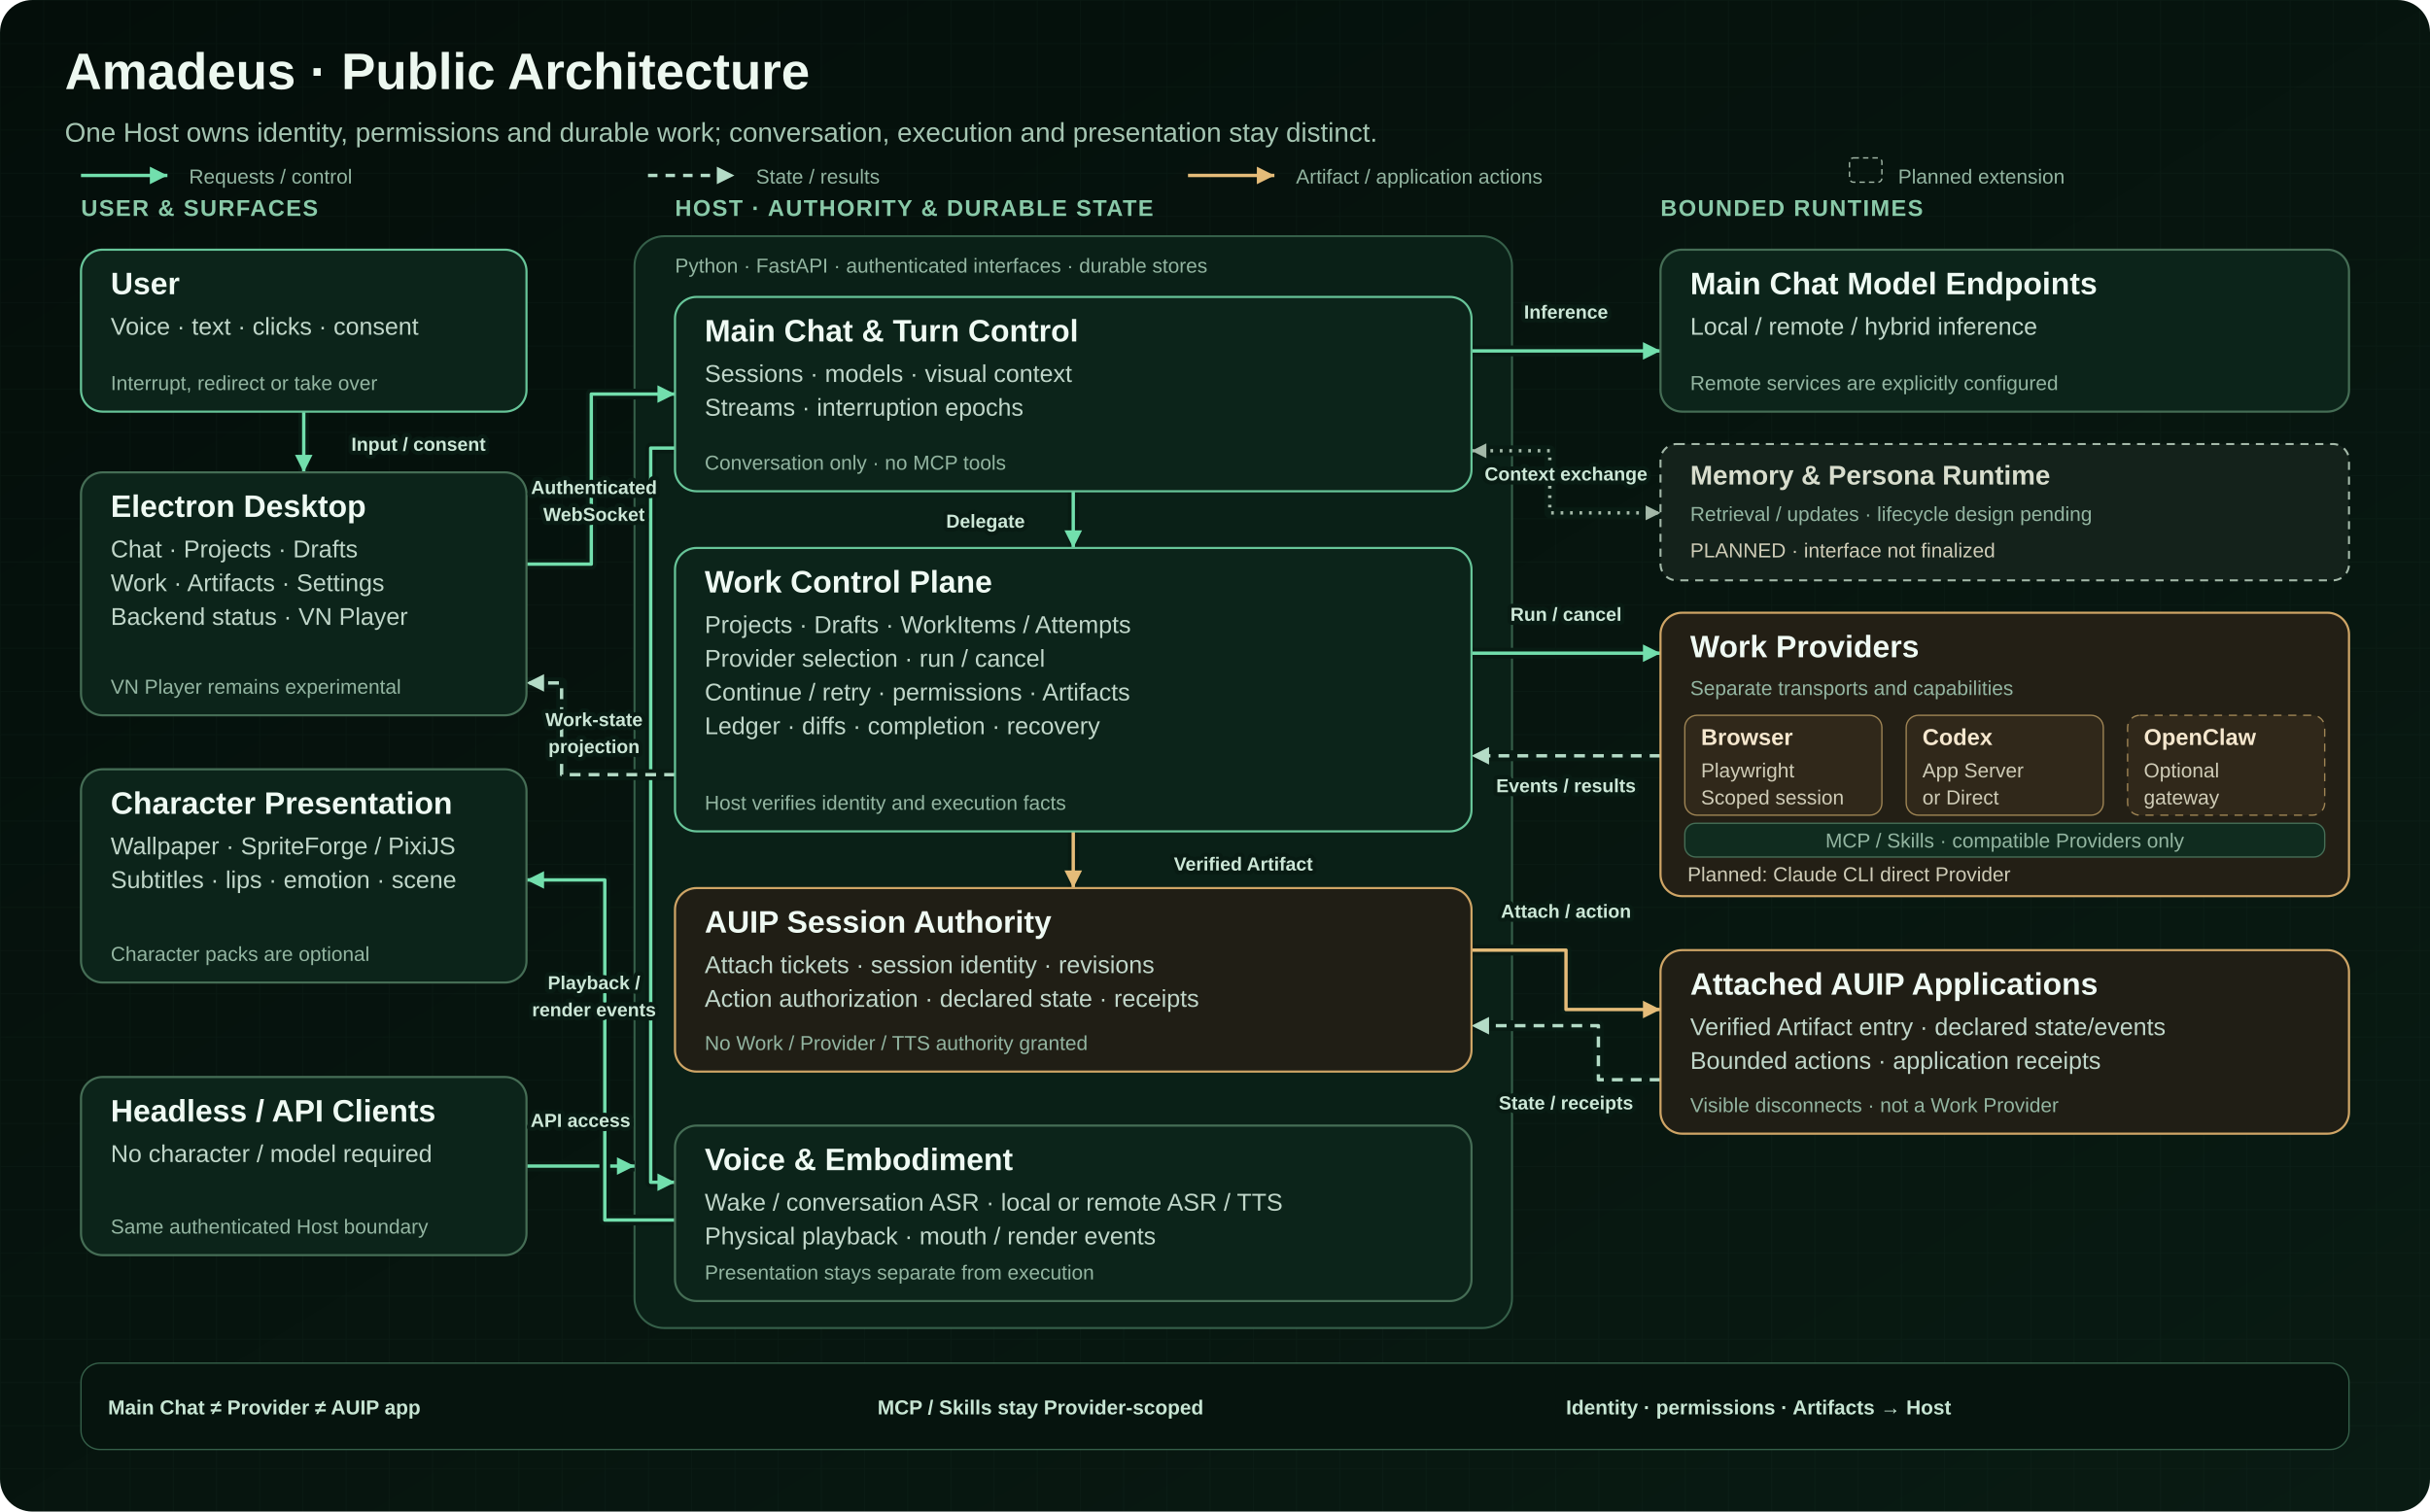
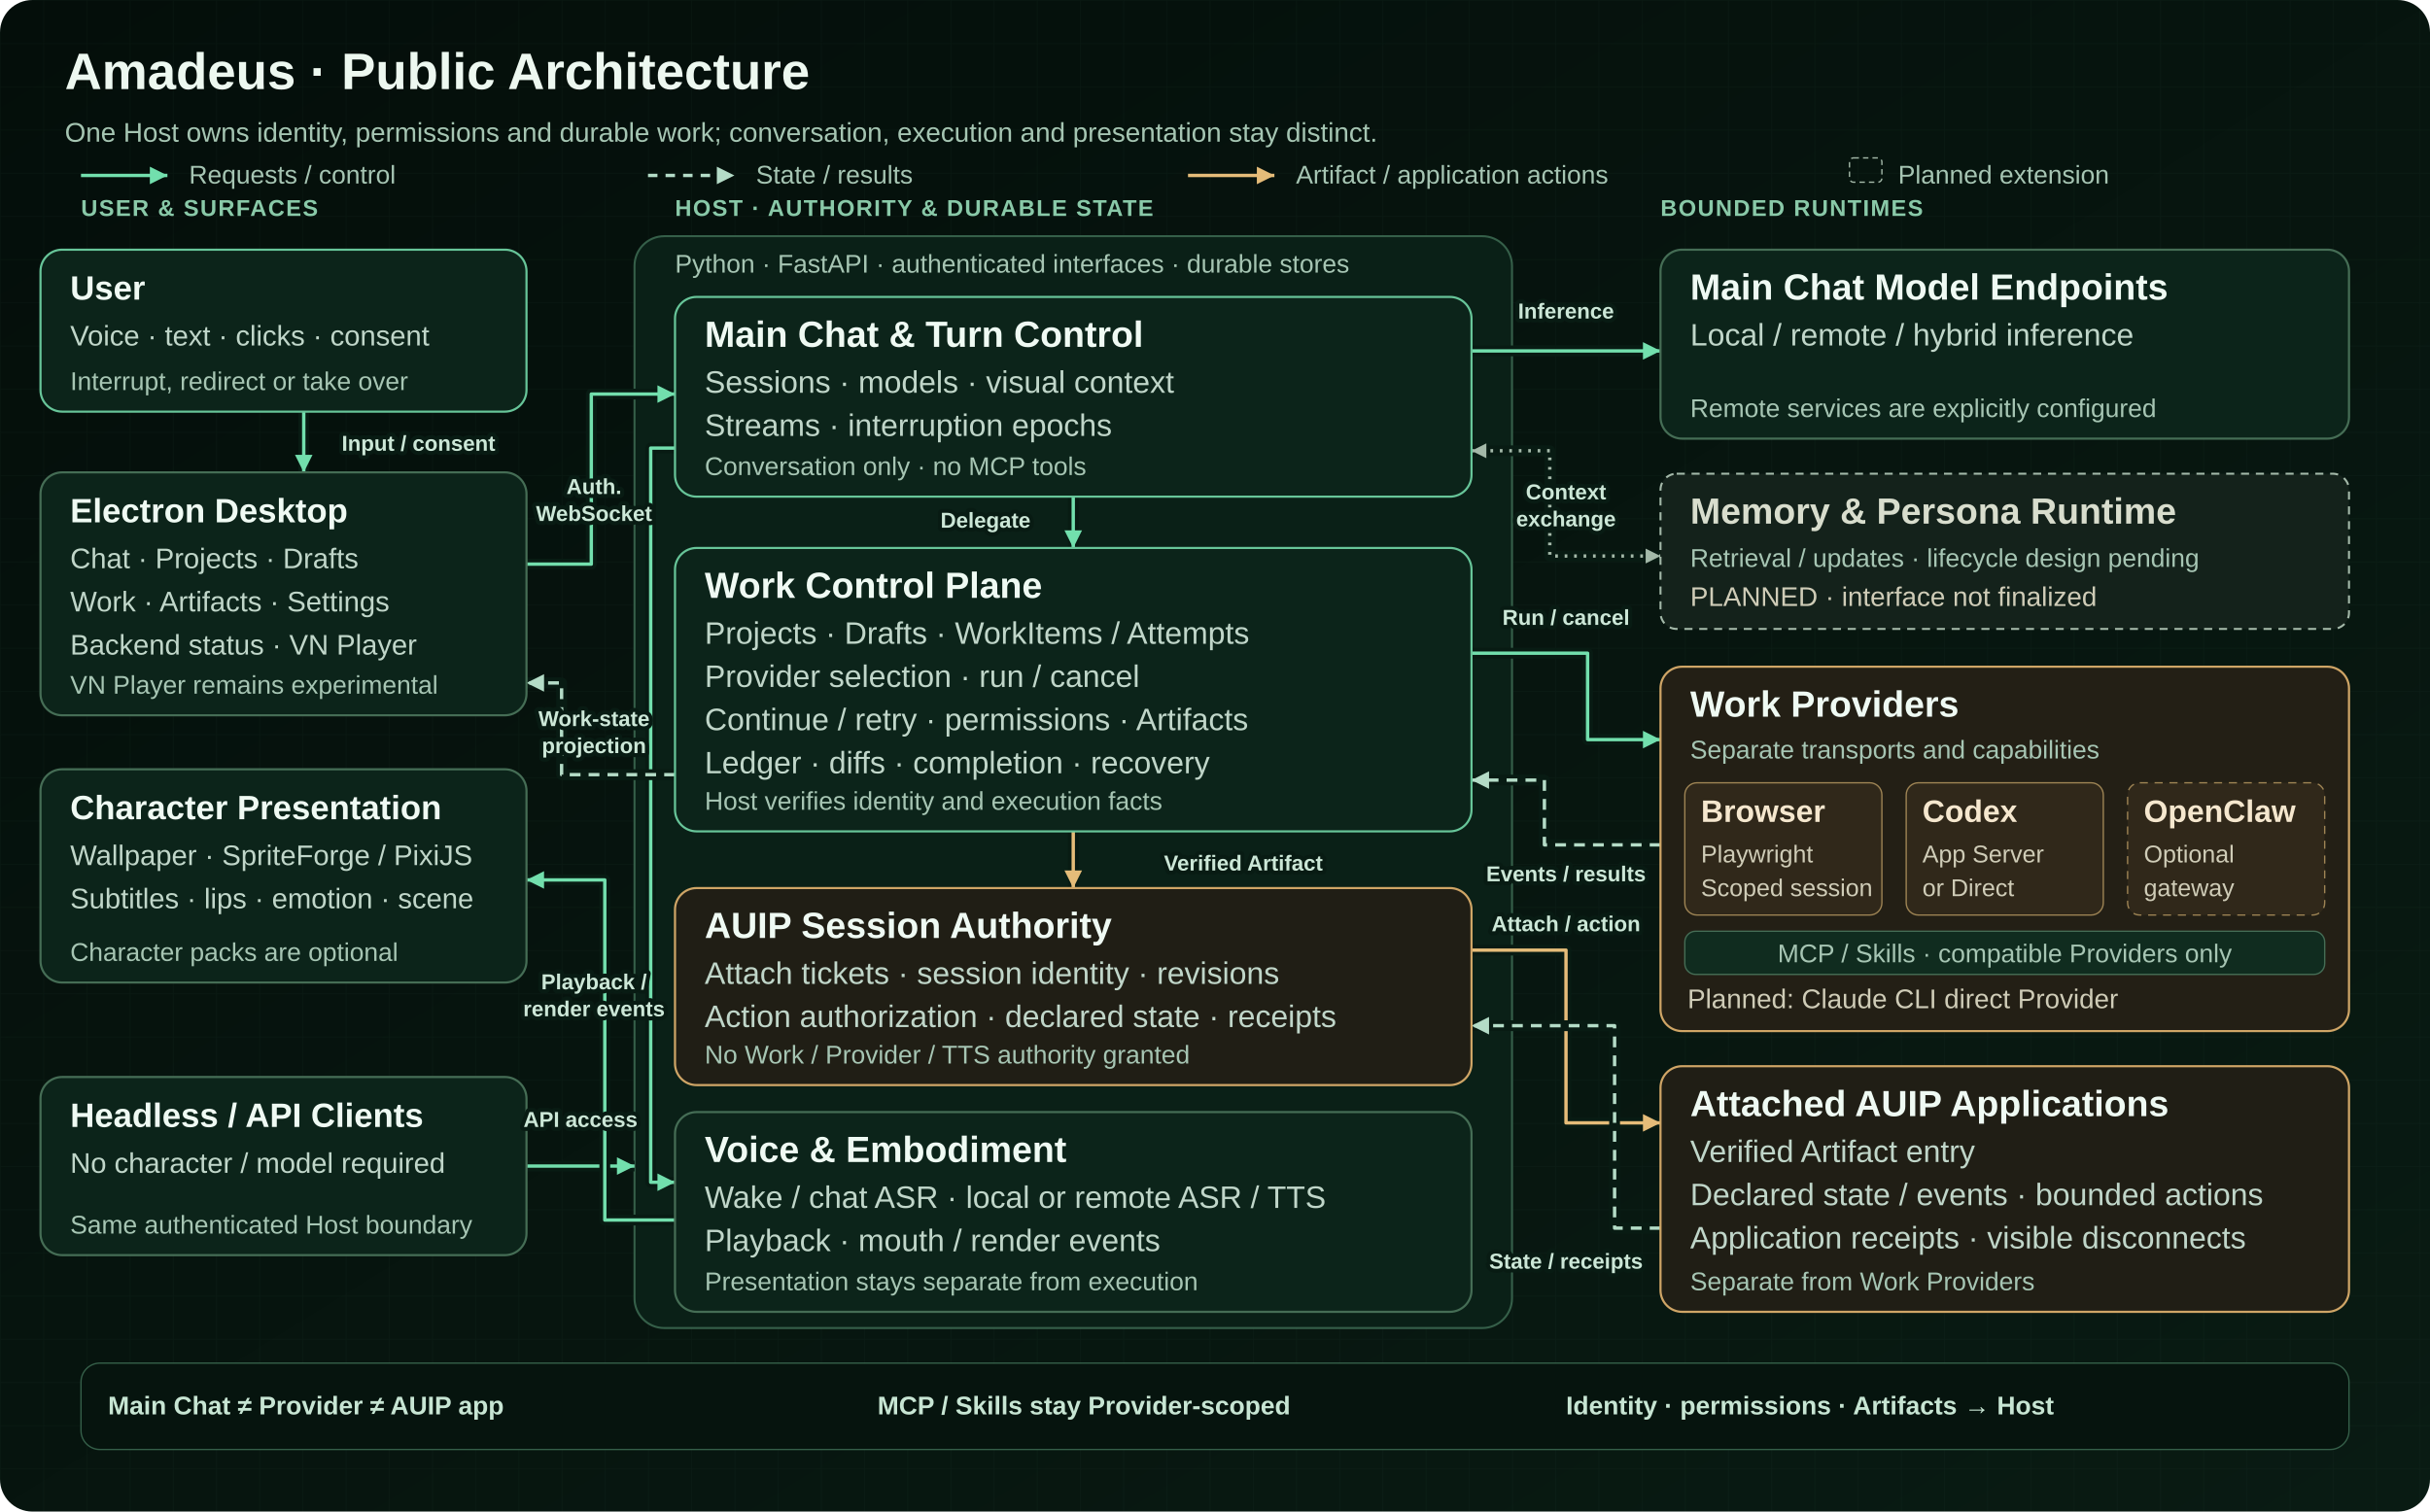
<svg xmlns="http://www.w3.org/2000/svg" width="1800" height="1120" viewBox="0 0 1800 1120" role="img" aria-labelledby="title desc" xml:lang="en">
  <defs>
    <linearGradient id="bg" x2="1" y2="1">
      <stop stop-color="#040e0a" />
      <stop offset="1" stop-color="#091b13" />
    </linearGradient>
    <pattern id="grid" width="32" height="32" patternUnits="userSpaceOnUse">
      <path d="M32 0H0V32" fill="none" stroke="#8bd8af" opacity=".035" />
    </pattern>
    <marker id="control" viewBox="0 0 10 10" refX="10" refY="5" markerUnits="userSpaceOnUse" markerWidth="13" markerHeight="13" orient="auto">
      <path d="M0 0L10 5L0 10Z" fill="#72dfad" />
    </marker>
    <marker id="return" viewBox="0 0 10 10" refX="10" refY="5" markerUnits="userSpaceOnUse" markerWidth="13" markerHeight="13" orient="auto">
      <path d="M0 0L10 5L0 10Z" fill="#b4dcc7" />
    </marker>
    <marker id="artifact" viewBox="0 0 10 10" refX="10" refY="5" markerUnits="userSpaceOnUse" markerWidth="13" markerHeight="13" orient="auto">
      <path d="M0 0L10 5L0 10Z" fill="#e5bc79" />
    </marker>
    <marker id="planned" viewBox="0 0 10 10" refX="10" refY="5" markerUnits="userSpaceOnUse" markerWidth="11" markerHeight="11" orient="auto-start-reverse">
      <path d="M0 0L10 5L0 10Z" fill="#a4b9a9" />
    </marker>
    <style>
    text{font-family:"Segoe UI","Microsoft YaHei",Arial,sans-serif}
    .title{font-size:38px;font-weight:700;fill:#edf8f0}
    .subtitle{font-size:20px;fill:#a5c5b2}
    .column{font-size:17px;letter-spacing:1px;font-weight:700;fill:#89c9a8}
-     .card-title{font-size:23px;font-weight:650;fill:#effaf3}
-     .body{font-size:18px;fill:#c0d6c9}
-     .note{font-size:15px;fill:#93b5a1}
-     .flow{font-size:14px;font-weight:600;fill:#cce7d7;paint-order:stroke;stroke:#081b13;stroke-width:6;stroke-linejoin:round}
-     .mini-title{font-size:17px;font-weight:650;fill:#f5e7ce}
-     .mini{font-size:15px;fill:#cfccb7}
-     .footer{font-size:15px;font-weight:600;fill:#c7e5d3}
-     .planned-title{font-size:20px;font-weight:650;fill:#d8ddcd}
+     .card-title{font-size:27px;font-weight:650;fill:#effaf3}
+     .body{font-size:23px;fill:#c0d6c9}
+     .note{font-size:19px;fill:#a6c5b3}
+     .flow{font-size:16px;font-weight:600;fill:#cce7d7;paint-order:stroke;stroke:#081b13;stroke-width:6;stroke-linejoin:round}
+     .mini-title{font-size:23px;font-weight:650;fill:#f5e7ce}
+     .mini{font-size:20px;fill:#cfccb7}
+     .provider-detail{font-size:18px;fill:#cfccb7}
+     .footer{font-size:19px;font-weight:600;fill:#c7e5d3}
+     .planned-title{font-size:27px;font-weight:650;fill:#d8ddcd}
+     #node-user .body,#node-desktop .body,#node-surface .body,#node-headless .body{font-size:21px}
+     #node-user .card-title,#node-desktop .card-title,#node-surface .card-title,#node-headless .card-title{font-size:25px}
  </style>
  </defs>
  <rect width="1800" height="1120" rx="24" fill="url(#bg)" />
  <rect width="1800" height="1120" rx="24" fill="url(#grid)" />
  <text x="48" y="66" class="title" text-anchor="start">Amadeus · Public Architecture</text>
  <text x="48" y="105" class="subtitle" text-anchor="start">One Host owns identity, permissions and durable work; conversation, execution and presentation stay distinct.</text>
  <path d="M60 130H124" fill="none" stroke="#72dfad" stroke-width="2.5" marker-end="url(#control)" />
  <text x="140" y="136" class="note" text-anchor="start">Requests / control</text>
  <path d="M480 130H544" fill="none" stroke="#b4dcc7" stroke-width="2.5" marker-end="url(#return)" stroke-dasharray="7 6" />
  <text x="560" y="136" class="note" text-anchor="start">State / results</text>
  <path d="M880 130H944" fill="none" stroke="#e5bc79" stroke-width="2.5" marker-end="url(#artifact)" />
  <text x="960" y="136" class="note" text-anchor="start">Artifact / application actions</text>
  <rect x="1370" y="117" width="24" height="18" rx="3" fill="none" stroke="#a4b9a9" stroke-dasharray="4 3" />
  <text x="1406" y="136" class="note" text-anchor="start">Planned extension</text>
  <text x="60" y="160" class="column" text-anchor="start">USER &amp; SURFACES</text>
  <text x="500" y="160" class="column" text-anchor="start">HOST · AUTHORITY &amp; DURABLE STATE</text>
  <text x="1230" y="160" class="column" text-anchor="start">BOUNDED RUNTIMES</text>
  <g id="node-host" data-node="host">
    <rect x="470" y="175" width="650" height="809" rx="22" fill="#0a2017" stroke="#355f49" stroke-width="1.5" />
  </g>
  <text x="500" y="202" class="note" text-anchor="start">Python · FastAPI · authenticated interfaces · durable stores</text>
  <g data-edge="user-desktop" data-from="user" data-to="desktop">
    <path d="M225 305 L225 350" fill="none" stroke="#081b13" stroke-width="8" stroke-linejoin="round" />
    <path class="connector" d="M225 305 L225 350" fill="none" stroke="#72dfad" stroke-width="2.5" stroke-linejoin="round" marker-end="url(#control)" />
  </g>
  <g data-edge="desktop-chat" data-from="desktop" data-to="chat">
    <path d="M390 418 L438 418 L438 292 L500 292" fill="none" stroke="#081b13" stroke-width="8" stroke-linejoin="round" />
    <path class="connector" d="M390 418 L438 418 L438 292 L500 292" fill="none" stroke="#72dfad" stroke-width="2.5" stroke-linejoin="round" marker-end="url(#control)" />
  </g>
  <g data-edge="chat-models" data-from="chat" data-to="models">
    <path d="M1090 260 L1230 260" fill="none" stroke="#081b13" stroke-width="8" stroke-linejoin="round" />
    <path class="connector" d="M1090 260 L1230 260" fill="none" stroke="#72dfad" stroke-width="2.5" stroke-linejoin="round" marker-end="url(#control)" />
  </g>
  <g data-edge="chat-memory" data-from="chat" data-to="memory">
-     <path d="M1090 334 L1148 334 L1148 380 L1230 380" fill="none" stroke="#081b13" stroke-width="8" stroke-linejoin="round" />
-     <path class="connector" d="M1090 334 L1148 334 L1148 380 L1230 380" fill="none" stroke="#a4b9a9" stroke-width="2.5" stroke-linejoin="round" marker-end="url(#planned)" marker-start="url(#planned)" stroke-dasharray="2 5" />
+     <path d="M1090 334 L1148 334 L1148 412 L1230 412" fill="none" stroke="#081b13" stroke-width="8" stroke-linejoin="round" />
+     <path class="connector" d="M1090 334 L1148 334 L1148 412 L1230 412" fill="none" stroke="#a4b9a9" stroke-width="2.5" stroke-linejoin="round" marker-end="url(#planned)" marker-start="url(#planned)" stroke-dasharray="2 5" />
  </g>
  <g data-edge="chat-work" data-from="chat" data-to="work">
-     <path d="M795 364 L795 406" fill="none" stroke="#081b13" stroke-width="8" stroke-linejoin="round" />
-     <path class="connector" d="M795 364 L795 406" fill="none" stroke="#72dfad" stroke-width="2.5" stroke-linejoin="round" marker-end="url(#control)" />
+     <path d="M795 368 L795 406" fill="none" stroke="#081b13" stroke-width="8" stroke-linejoin="round" />
+     <path class="connector" d="M795 368 L795 406" fill="none" stroke="#72dfad" stroke-width="2.5" stroke-linejoin="round" marker-end="url(#control)" />
  </g>
  <g data-edge="chat-voice" data-from="chat" data-to="voice">
    <path d="M500 332 L482 332 L482 876 L500 876" fill="none" stroke="#081b13" stroke-width="8" stroke-linejoin="round" />
    <path class="connector" d="M500 332 L482 332 L482 876 L500 876" fill="none" stroke="#72dfad" stroke-width="2.5" stroke-linejoin="round" marker-end="url(#control)" />
  </g>
  <g data-edge="work-providers" data-from="work" data-to="providers">
-     <path d="M1090 484 L1230 484" fill="none" stroke="#081b13" stroke-width="8" stroke-linejoin="round" />
-     <path class="connector" d="M1090 484 L1230 484" fill="none" stroke="#72dfad" stroke-width="2.5" stroke-linejoin="round" marker-end="url(#control)" />
+     <path d="M1090 484 L1176 484 L1176 548 L1230 548" fill="none" stroke="#081b13" stroke-width="8" stroke-linejoin="round" />
+     <path class="connector" d="M1090 484 L1176 484 L1176 548 L1230 548" fill="none" stroke="#72dfad" stroke-width="2.5" stroke-linejoin="round" marker-end="url(#control)" />
  </g>
  <g data-edge="providers-work" data-from="providers" data-to="work">
-     <path d="M1230 560 L1090 560" fill="none" stroke="#081b13" stroke-width="8" stroke-linejoin="round" />
-     <path class="connector" d="M1230 560 L1090 560" fill="none" stroke="#b4dcc7" stroke-width="2.5" stroke-linejoin="round" marker-end="url(#return)" stroke-dasharray="8 6" />
+     <path d="M1230 626 L1144 626 L1144 578 L1090 578" fill="none" stroke="#081b13" stroke-width="8" stroke-linejoin="round" />
+     <path class="connector" d="M1230 626 L1144 626 L1144 578 L1090 578" fill="none" stroke="#b4dcc7" stroke-width="2.5" stroke-linejoin="round" marker-end="url(#return)" stroke-dasharray="8 6" />
  </g>
  <g data-edge="work-desktop" data-from="work" data-to="desktop">
    <path d="M500 574 L416 574 L416 506 L390 506" fill="none" stroke="#081b13" stroke-width="8" stroke-linejoin="round" />
    <path class="connector" d="M500 574 L416 574 L416 506 L390 506" fill="none" stroke="#b4dcc7" stroke-width="2.5" stroke-linejoin="round" marker-end="url(#return)" stroke-dasharray="8 6" />
  </g>
  <g data-edge="work-auip" data-from="work" data-to="auip">
    <path d="M795 616 L795 658" fill="none" stroke="#081b13" stroke-width="8" stroke-linejoin="round" />
    <path class="connector" d="M795 616 L795 658" fill="none" stroke="#e5bc79" stroke-width="2.5" stroke-linejoin="round" marker-end="url(#artifact)" />
  </g>
  <g data-edge="headless-host" data-from="headless" data-to="host">
    <path d="M390 864 L470 864" fill="none" stroke="#081b13" stroke-width="8" stroke-linejoin="round" />
    <path class="connector" d="M390 864 L470 864" fill="none" stroke="#72dfad" stroke-width="2.5" stroke-linejoin="round" marker-end="url(#control)" />
  </g>
  <g data-edge="auip-apps" data-from="auip" data-to="apps">
-     <path d="M1090 704 L1160 704 L1160 748 L1230 748" fill="none" stroke="#081b13" stroke-width="8" stroke-linejoin="round" />
-     <path class="connector" d="M1090 704 L1160 704 L1160 748 L1230 748" fill="none" stroke="#e5bc79" stroke-width="2.5" stroke-linejoin="round" marker-end="url(#artifact)" />
+     <path d="M1090 704 L1160 704 L1160 832 L1230 832" fill="none" stroke="#081b13" stroke-width="8" stroke-linejoin="round" />
+     <path class="connector" d="M1090 704 L1160 704 L1160 832 L1230 832" fill="none" stroke="#e5bc79" stroke-width="2.5" stroke-linejoin="round" marker-end="url(#artifact)" />
  </g>
  <g data-edge="apps-auip" data-from="apps" data-to="auip">
-     <path d="M1230 800 L1184 800 L1184 760 L1090 760" fill="none" stroke="#081b13" stroke-width="8" stroke-linejoin="round" />
-     <path class="connector" d="M1230 800 L1184 800 L1184 760 L1090 760" fill="none" stroke="#b4dcc7" stroke-width="2.5" stroke-linejoin="round" marker-end="url(#return)" stroke-dasharray="8 6" />
+     <path d="M1230 910 L1196 910 L1196 760 L1090 760" fill="none" stroke="#081b13" stroke-width="8" stroke-linejoin="round" />
+     <path class="connector" d="M1230 910 L1196 910 L1196 760 L1090 760" fill="none" stroke="#b4dcc7" stroke-width="2.5" stroke-linejoin="round" marker-end="url(#return)" stroke-dasharray="8 6" />
  </g>
  <g data-edge="voice-surface" data-from="voice" data-to="surface">
    <path d="M500 904 L448 904 L448 652 L390 652" fill="none" stroke="#081b13" stroke-width="8" stroke-linejoin="round" />
    <path class="connector" d="M500 904 L448 904 L448 652 L390 652" fill="none" stroke="#72dfad" stroke-width="2.5" stroke-linejoin="round" marker-end="url(#control)" />
  </g>
  <g id="node-user" data-node="user">
-     <rect x="60" y="185" width="330" height="120" rx="16" fill="#0c241a" stroke="#67c599" stroke-width="1.6" />
-     <text x="82" y="218" class="card-title" text-anchor="start">User</text>
-     <text x="82" y="248" class="body" text-anchor="start">Voice · text · clicks · consent</text>
-     <text x="82" y="289" class="note" text-anchor="start">Interrupt, redirect or take over</text>
+     <rect x="30" y="185" width="360" height="120" rx="16" fill="#0c241a" stroke="#67c599" stroke-width="1.6" />
+     <text x="52" y="222" class="card-title" text-anchor="start">User</text>
+     <text x="52" y="256" class="body" text-anchor="start">Voice · text · clicks · consent</text>
+     <text x="52" y="289" class="note" text-anchor="start">Interrupt, redirect or take over</text>
  </g>
  <g id="node-desktop" data-node="desktop">
-     <rect x="60" y="350" width="330" height="180" rx="16" fill="#0c241a" stroke="#456d55" stroke-width="1.6" />
-     <text x="82" y="383" class="card-title" text-anchor="start">Electron Desktop</text>
-     <text x="82" y="413" class="body" text-anchor="start">Chat · Projects · Drafts</text>
-     <text x="82" y="438" class="body" text-anchor="start">Work · Artifacts · Settings</text>
-     <text x="82" y="463" class="body" text-anchor="start">Backend status · VN Player</text>
-     <text x="82" y="514" class="note" text-anchor="start">VN Player remains experimental</text>
+     <rect x="30" y="350" width="360" height="180" rx="16" fill="#0c241a" stroke="#456d55" stroke-width="1.6" />
+     <text x="52" y="387" class="card-title" text-anchor="start">Electron Desktop</text>
+     <text x="52" y="421" class="body" text-anchor="start">Chat · Projects · Drafts</text>
+     <text x="52" y="453" class="body" text-anchor="start">Work · Artifacts · Settings</text>
+     <text x="52" y="485" class="body" text-anchor="start">Backend status · VN Player</text>
+     <text x="52" y="514" class="note" text-anchor="start">VN Player remains experimental</text>
  </g>
  <g id="node-headless" data-node="headless">
-     <rect x="60" y="798" width="330" height="132" rx="16" fill="#0c241a" stroke="#456d55" stroke-width="1.6" />
-     <text x="82" y="831" class="card-title" text-anchor="start">Headless / API Clients</text>
-     <text x="82" y="861" class="body" text-anchor="start">No character / model required</text>
-     <text x="82" y="914" class="note" text-anchor="start">Same authenticated Host boundary</text>
+     <rect x="30" y="798" width="360" height="132" rx="16" fill="#0c241a" stroke="#456d55" stroke-width="1.6" />
+     <text x="52" y="835" class="card-title" text-anchor="start">Headless / API Clients</text>
+     <text x="52" y="869" class="body" text-anchor="start">No character / model required</text>
+     <text x="52" y="914" class="note" text-anchor="start">Same authenticated Host boundary</text>
  </g>
  <g id="node-surface" data-node="surface">
-     <rect x="60" y="570" width="330" height="158" rx="16" fill="#0c241a" stroke="#456d55" stroke-width="1.6" />
-     <text x="82" y="603" class="card-title" text-anchor="start">Character Presentation</text>
-     <text x="82" y="633" class="body" text-anchor="start">Wallpaper · SpriteForge / PixiJS</text>
-     <text x="82" y="658" class="body" text-anchor="start">Subtitles · lips · emotion · scene</text>
-     <text x="82" y="712" class="note" text-anchor="start">Character packs are optional</text>
+     <rect x="30" y="570" width="360" height="158" rx="16" fill="#0c241a" stroke="#456d55" stroke-width="1.6" />
+     <text x="52" y="607" class="card-title" text-anchor="start">Character Presentation</text>
+     <text x="52" y="641" class="body" text-anchor="start">Wallpaper · SpriteForge / PixiJS</text>
+     <text x="52" y="673" class="body" text-anchor="start">Subtitles · lips · emotion · scene</text>
+     <text x="52" y="712" class="note" text-anchor="start">Character packs are optional</text>
  </g>
  <g id="node-chat" data-node="chat">
-     <rect x="500" y="220" width="590" height="144" rx="16" fill="#0c241a" stroke="#67c599" stroke-width="1.6" />
-     <text x="522" y="253" class="card-title" text-anchor="start">Main Chat &amp; Turn Control</text>
-     <text x="522" y="283" class="body" text-anchor="start">Sessions · models · visual context</text>
-     <text x="522" y="308" class="body" text-anchor="start">Streams · interruption epochs</text>
-     <text x="522" y="348" class="note" text-anchor="start">Conversation only · no MCP tools</text>
+     <rect x="500" y="220" width="590" height="148" rx="16" fill="#0c241a" stroke="#67c599" stroke-width="1.6" />
+     <text x="522" y="257" class="card-title" text-anchor="start">Main Chat &amp; Turn Control</text>
+     <text x="522" y="291" class="body" text-anchor="start">Sessions · models · visual context</text>
+     <text x="522" y="323" class="body" text-anchor="start">Streams · interruption epochs</text>
+     <text x="522" y="352" class="note" text-anchor="start">Conversation only · no MCP tools</text>
  </g>
  <g id="node-work" data-node="work">
    <rect x="500" y="406" width="590" height="210" rx="16" fill="#0c241a" stroke="#67c599" stroke-width="1.6" />
-     <text x="522" y="439" class="card-title" text-anchor="start">Work Control Plane</text>
-     <text x="522" y="469" class="body" text-anchor="start">Projects · Drafts · WorkItems / Attempts</text>
-     <text x="522" y="494" class="body" text-anchor="start">Provider selection · run / cancel</text>
-     <text x="522" y="519" class="body" text-anchor="start">Continue / retry · permissions · Artifacts</text>
-     <text x="522" y="544" class="body" text-anchor="start">Ledger · diffs · completion · recovery</text>
+     <text x="522" y="443" class="card-title" text-anchor="start">Work Control Plane</text>
+     <text x="522" y="477" class="body" text-anchor="start">Projects · Drafts · WorkItems / Attempts</text>
+     <text x="522" y="509" class="body" text-anchor="start">Provider selection · run / cancel</text>
+     <text x="522" y="541" class="body" text-anchor="start">Continue / retry · permissions · Artifacts</text>
+     <text x="522" y="573" class="body" text-anchor="start">Ledger · diffs · completion · recovery</text>
    <text x="522" y="600" class="note" text-anchor="start">Host verifies identity and execution facts</text>
  </g>
  <g id="node-auip" data-node="auip">
-     <rect x="500" y="658" width="590" height="136" rx="16" fill="#201e15" stroke="#cfa566" stroke-width="1.6" />
-     <text x="522" y="691" class="card-title" text-anchor="start">AUIP Session Authority</text>
-     <text x="522" y="721" class="body" text-anchor="start">Attach tickets · session identity · revisions</text>
-     <text x="522" y="746" class="body" text-anchor="start">Action authorization · declared state · receipts</text>
-     <text x="522" y="778" class="note" text-anchor="start">No Work / Provider / TTS authority granted</text>
+     <rect x="500" y="658" width="590" height="146" rx="16" fill="#201e15" stroke="#cfa566" stroke-width="1.6" />
+     <text x="522" y="695" class="card-title" text-anchor="start">AUIP Session Authority</text>
+     <text x="522" y="729" class="body" text-anchor="start">Attach tickets · session identity · revisions</text>
+     <text x="522" y="761" class="body" text-anchor="start">Action authorization · declared state · receipts</text>
+     <text x="522" y="788" class="note" text-anchor="start">No Work / Provider / TTS authority granted</text>
  </g>
  <g id="node-voice" data-node="voice">
-     <rect x="500" y="834" width="590" height="130" rx="16" fill="#0c241a" stroke="#456d55" stroke-width="1.6" />
-     <text x="522" y="867" class="card-title" text-anchor="start">Voice &amp; Embodiment</text>
-     <text x="522" y="897" class="body" text-anchor="start">Wake / conversation ASR · local or remote ASR / TTS</text>
-     <text x="522" y="922" class="body" text-anchor="start">Physical playback · mouth / render events</text>
-     <text x="522" y="948" class="note" text-anchor="start">Presentation stays separate from execution</text>
+     <rect x="500" y="824" width="590" height="148" rx="16" fill="#0c241a" stroke="#456d55" stroke-width="1.6" />
+     <text x="522" y="861" class="card-title" text-anchor="start">Voice &amp; Embodiment</text>
+     <text x="522" y="895" class="body" text-anchor="start">Wake / chat ASR · local or remote ASR / TTS</text>
+     <text x="522" y="927" class="body" text-anchor="start">Playback · mouth / render events</text>
+     <text x="522" y="956" class="note" text-anchor="start">Presentation stays separate from execution</text>
  </g>
  <g id="node-models" data-node="models">
-     <rect x="1230" y="185" width="510" height="120" rx="16" fill="#0c241a" stroke="#456d55" stroke-width="1.6" />
-     <text x="1252" y="218" class="card-title" text-anchor="start">Main Chat Model Endpoints</text>
-     <text x="1252" y="248" class="body" text-anchor="start">Local / remote / hybrid inference</text>
-     <text x="1252" y="289" class="note" text-anchor="start">Remote services are explicitly configured</text>
+     <rect x="1230" y="185" width="510" height="140" rx="16" fill="#0c241a" stroke="#456d55" stroke-width="1.6" />
+     <text x="1252" y="222" class="card-title" text-anchor="start">Main Chat Model Endpoints</text>
+     <text x="1252" y="256" class="body" text-anchor="start">Local / remote / hybrid inference</text>
+     <text x="1252" y="309" class="note" text-anchor="start">Remote services are explicitly configured</text>
  </g>
  <g id="node-apps" data-node="apps">
-     <rect x="1230" y="704" width="510" height="136" rx="16" fill="#201e15" stroke="#cfa566" stroke-width="1.6" />
-     <text x="1252" y="737" class="card-title" text-anchor="start">Attached AUIP Applications</text>
-     <text x="1252" y="767" class="body" text-anchor="start">Verified Artifact entry · declared state/events</text>
-     <text x="1252" y="792" class="body" text-anchor="start">Bounded actions · application receipts</text>
-     <text x="1252" y="824" class="note" text-anchor="start">Visible disconnects · not a Work Provider</text>
+     <rect x="1230" y="790" width="510" height="182" rx="16" fill="#201e15" stroke="#cfa566" stroke-width="1.6" />
+     <text x="1252" y="827" class="card-title" text-anchor="start">Attached AUIP Applications</text>
+     <text x="1252" y="861" class="body" text-anchor="start">Verified Artifact entry</text>
+     <text x="1252" y="893" class="body" text-anchor="start">Declared state / events · bounded actions</text>
+     <text x="1252" y="925" class="body" text-anchor="start">Application receipts · visible disconnects</text>
+     <text x="1252" y="956" class="note" text-anchor="start">Separate from Work Providers</text>
  </g>
  <g id="node-memory" data-node="memory" data-status="planned">
-     <rect x="1230" y="329" width="510" height="101" rx="12" fill="#14221b" stroke="#a4b9a9" stroke-width="1.5" stroke-dasharray="6 5" />
-     <text x="1252" y="359" class="planned-title" text-anchor="start">Memory &amp; Persona Runtime</text>
-     <text x="1252" y="386" class="note" text-anchor="start">Retrieval / updates · lifecycle design pending</text>
-     <text x="1252" y="413" class="mini" text-anchor="start">PLANNED · interface not finalized</text>
+     <rect x="1230" y="351" width="510" height="115" rx="12" fill="#14221b" stroke="#a4b9a9" stroke-width="1.5" stroke-dasharray="6 5" />
+     <text x="1252" y="388" class="planned-title" text-anchor="start">Memory &amp; Persona Runtime</text>
+     <text x="1252" y="420" class="note" text-anchor="start">Retrieval / updates · lifecycle design pending</text>
+     <text x="1252" y="449" class="mini" text-anchor="start">PLANNED · interface not finalized</text>
  </g>
  <g id="node-providers" data-node="providers">
-     <rect x="1230" y="454" width="510" height="210" rx="16" fill="#231f15" stroke="#cfa566" stroke-width="1.6" />
-     <text x="1252" y="487" class="card-title" text-anchor="start">Work Providers</text>
-     <text x="1252" y="515" class="note" text-anchor="start">Separate transports and capabilities</text>
-     <rect x="1248" y="530" width="146" height="74" rx="9" fill="#30281a" stroke="#9e8454" />
-     <text x="1260" y="552" class="mini-title" text-anchor="start">Browser</text>
-     <text x="1260" y="576" class="mini" text-anchor="start">Playwright</text>
-     <text x="1260" y="596" class="mini" text-anchor="start">Scoped session</text>
-     <rect x="1412" y="530" width="146" height="74" rx="9" fill="#30281a" stroke="#9e8454" />
-     <text x="1424" y="552" class="mini-title" text-anchor="start">Codex</text>
-     <text x="1424" y="576" class="mini" text-anchor="start">App Server</text>
-     <text x="1424" y="596" class="mini" text-anchor="start">or Direct</text>
-     <rect x="1576" y="530" width="146" height="74" rx="9" fill="#30281a" stroke="#9e8454" stroke-dasharray="6 5" />
-     <text x="1588" y="552" class="mini-title" text-anchor="start">OpenClaw</text>
-     <text x="1588" y="576" class="mini" text-anchor="start">Optional</text>
-     <text x="1588" y="596" class="mini" text-anchor="start">gateway</text>
-     <rect x="1248" y="610" width="474" height="25" rx="8" fill="#102c1f" stroke="#456d55" />
-     <text x="1485.0" y="628" class="note" text-anchor="middle">MCP / Skills · compatible Providers only</text>
-     <text x="1250" y="653" class="mini" text-anchor="start">Planned: Claude CLI direct Provider</text>
+     <rect x="1230" y="494" width="510" height="270" rx="16" fill="#231f15" stroke="#cfa566" stroke-width="1.6" />
+     <text x="1252" y="531" class="card-title" text-anchor="start">Work Providers</text>
+     <text x="1252" y="562" class="note" text-anchor="start">Separate transports and capabilities</text>
+     <rect x="1248" y="580" width="146" height="98" rx="9" fill="#30281a" stroke="#9e8454" />
+     <text x="1260" y="609" class="mini-title" text-anchor="start">Browser</text>
+     <text x="1260" y="639" class="provider-detail" text-anchor="start">Playwright</text>
+     <text x="1260" y="664" class="provider-detail" text-anchor="start">Scoped session</text>
+     <rect x="1412" y="580" width="146" height="98" rx="9" fill="#30281a" stroke="#9e8454" />
+     <text x="1424" y="609" class="mini-title" text-anchor="start">Codex</text>
+     <text x="1424" y="639" class="provider-detail" text-anchor="start">App Server</text>
+     <text x="1424" y="664" class="provider-detail" text-anchor="start">or Direct</text>
+     <rect x="1576" y="580" width="146" height="98" rx="9" fill="#30281a" stroke="#9e8454" stroke-dasharray="6 5" />
+     <text x="1588" y="609" class="mini-title" text-anchor="start">OpenClaw</text>
+     <text x="1588" y="639" class="provider-detail" text-anchor="start">Optional</text>
+     <text x="1588" y="664" class="provider-detail" text-anchor="start">gateway</text>
+     <rect x="1248" y="690" width="474" height="32" rx="8" fill="#102c1f" stroke="#456d55" />
+     <text x="1485.0" y="713" class="note" text-anchor="middle">MCP / Skills · compatible Providers only</text>
+     <text x="1250" y="747" class="mini" text-anchor="start">Planned: Claude CLI direct Provider</text>
  </g>
  <g data-label="input">
    <text x="310" y="334" class="flow" text-anchor="middle">Input / consent</text>
  </g>
  <g data-label="ws">
-     <text x="440" y="366" class="flow" text-anchor="middle">Authenticated</text>
+     <text x="440" y="366" class="flow" text-anchor="middle">Auth.</text>
    <text x="440" y="386" class="flow" text-anchor="middle">WebSocket</text>
  </g>
  <g data-label="infer">
    <text x="1160" y="236" class="flow" text-anchor="middle">Inference</text>
  </g>
  <g data-label="retrieve">
-     <text x="1160" y="356" class="flow" text-anchor="middle">Context exchange</text>
+     <text x="1160" y="370" class="flow" text-anchor="middle">Context</text>
+     <text x="1160" y="390" class="flow" text-anchor="middle">exchange</text>
  </g>
  <g data-label="delegate">
    <text x="730" y="391" class="flow" text-anchor="middle">Delegate</text>
  </g>
  <g data-label="run">
-     <text x="1160" y="460" class="flow" text-anchor="middle">Run / cancel</text>
+     <text x="1160" y="463" class="flow" text-anchor="middle">Run / cancel</text>
  </g>
  <g data-label="results">
-     <text x="1160" y="587" class="flow" text-anchor="middle">Events / results</text>
+     <text x="1160" y="653" class="flow" text-anchor="middle">Events / results</text>
  </g>
  <g data-label="projection">
    <text x="440" y="538" class="flow" text-anchor="middle">Work-state</text>
    <text x="440" y="558" class="flow" text-anchor="middle">projection</text>
  </g>
  <g data-label="artifact">
    <text x="921" y="645" class="flow" text-anchor="middle">Verified Artifact</text>
  </g>
  <g data-label="api">
    <text x="430" y="835" class="flow" text-anchor="middle">API access</text>
  </g>
  <g data-label="action">
-     <text x="1160" y="680" class="flow" text-anchor="middle">Attach / action</text>
+     <text x="1160" y="690" class="flow" text-anchor="middle">Attach / action</text>
  </g>
  <g data-label="receipts">
-     <text x="1160" y="822" class="flow" text-anchor="middle">State / receipts</text>
+     <text x="1160" y="940" class="flow" text-anchor="middle">State / receipts</text>
  </g>
  <g data-label="playback">
    <text x="440" y="733" class="flow" text-anchor="middle">Playback /</text>
    <text x="440" y="753" class="flow" text-anchor="middle">render events</text>
  </g>
  <rect x="60" y="1010" width="1680" height="64" rx="14" fill="#06140e" stroke="#355f49" />
  <text x="80" y="1048" class="footer" text-anchor="start">Main Chat ≠ Provider ≠ AUIP app</text>
  <text x="650" y="1048" class="footer" text-anchor="start">MCP / Skills stay Provider-scoped</text>
  <text x="1160" y="1048" class="footer" text-anchor="start">Identity · permissions · Artifacts → Host</text>
</svg>
